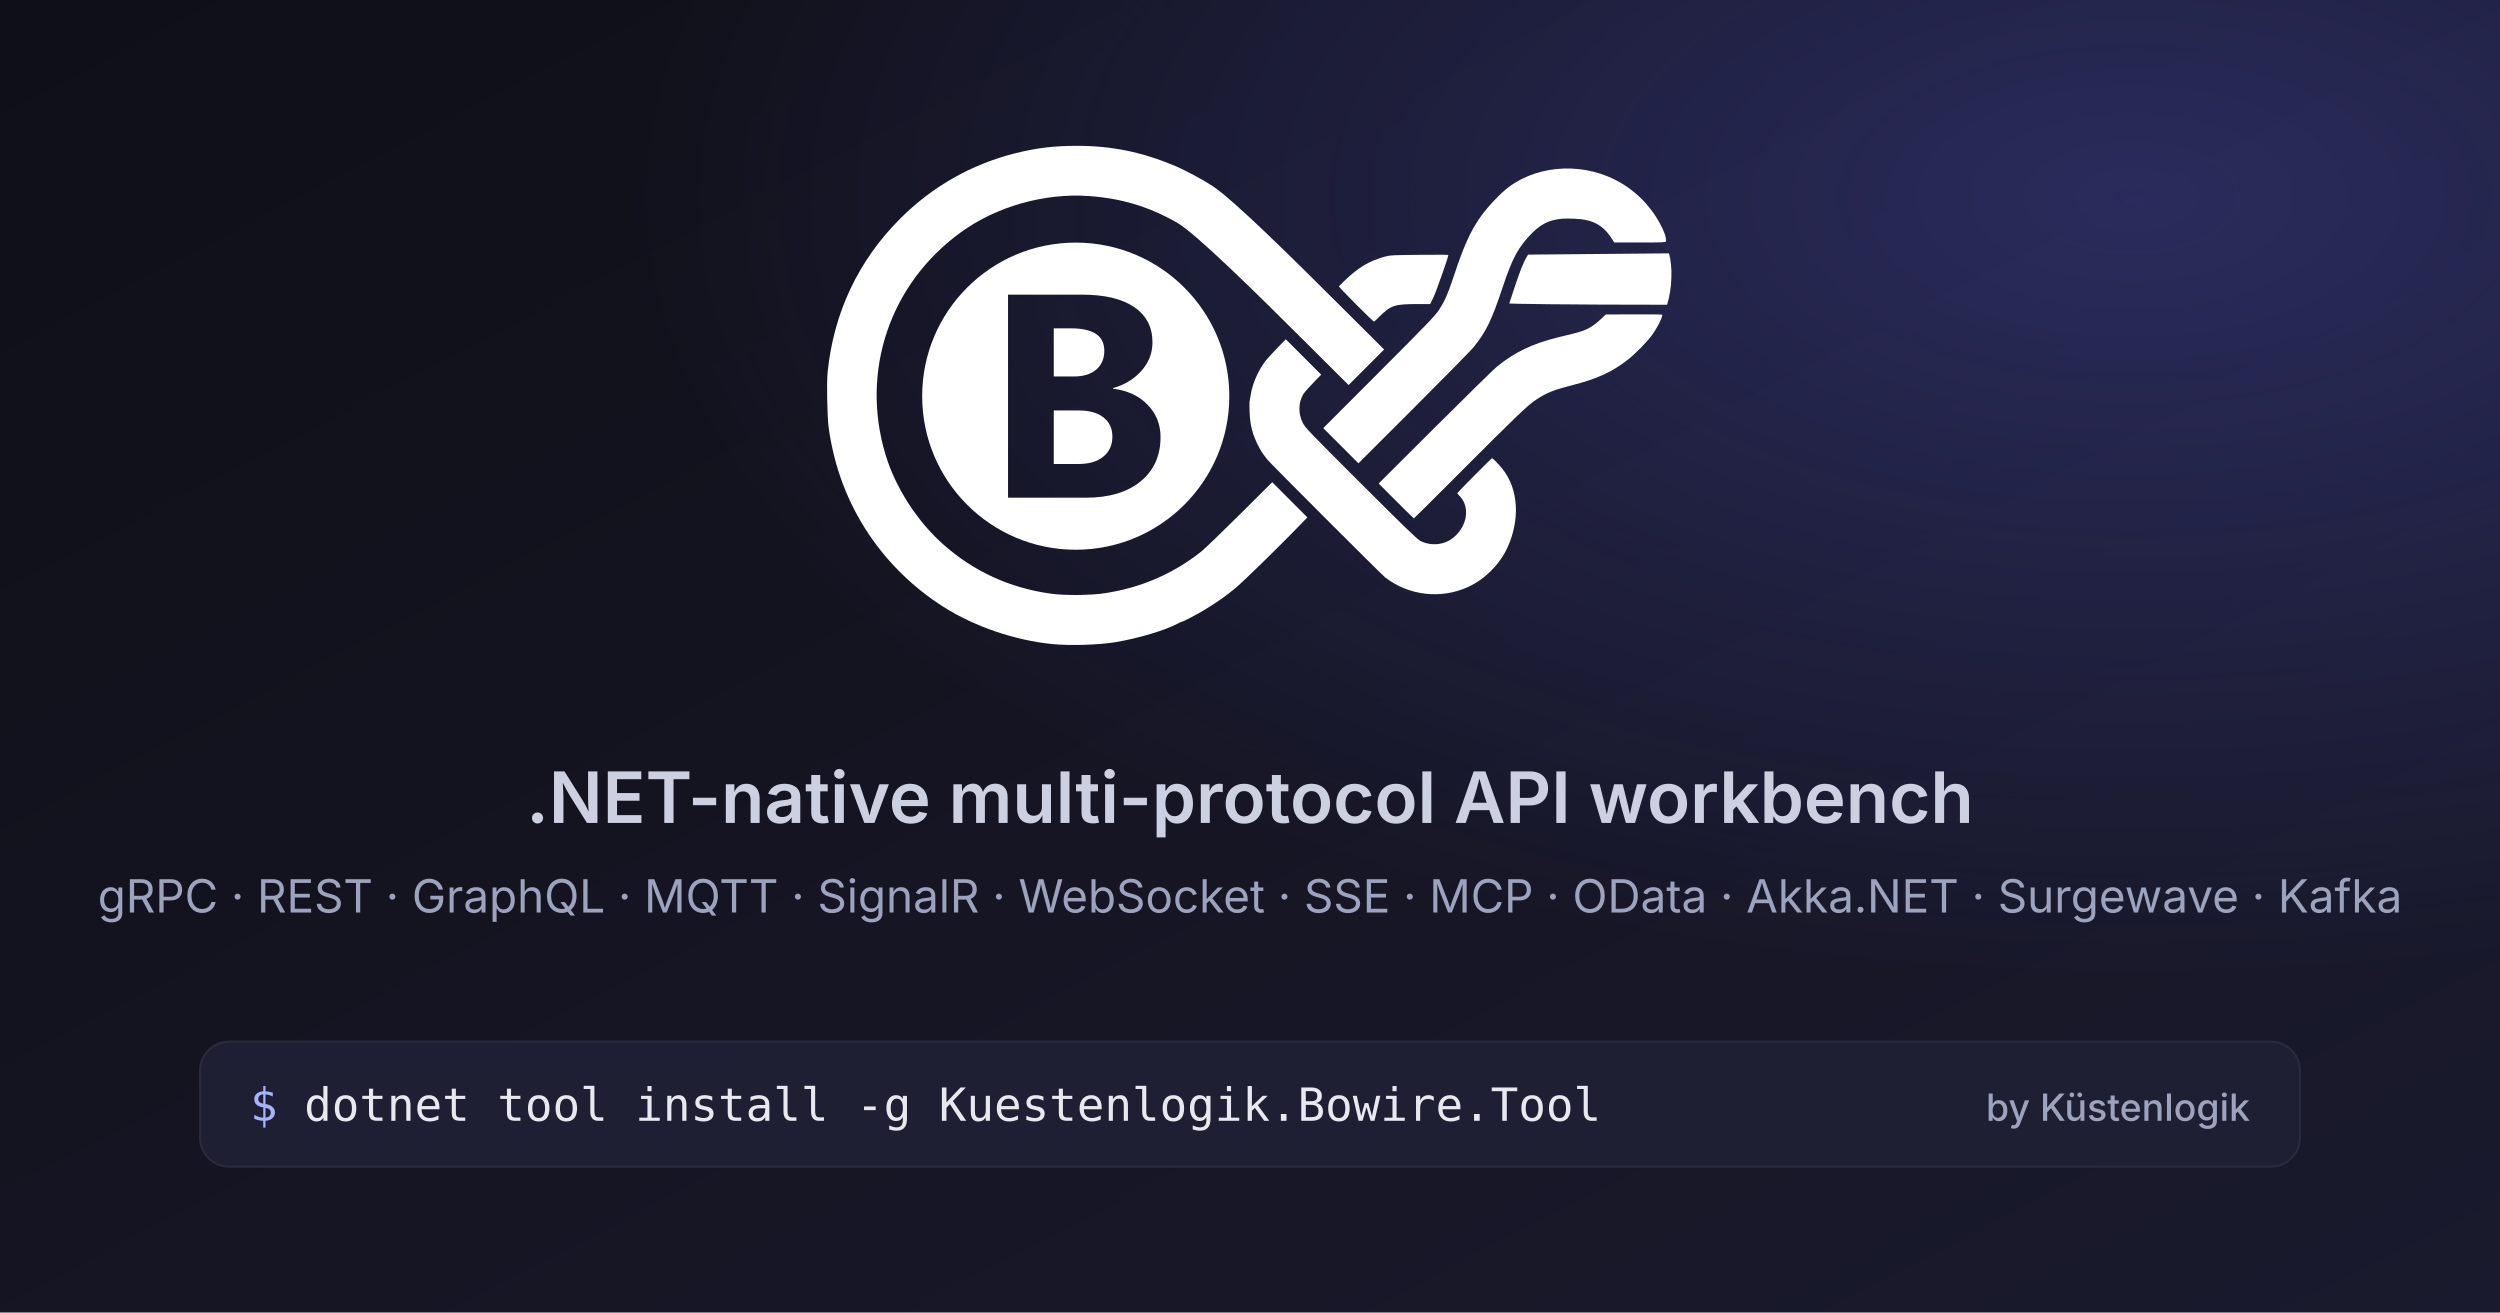
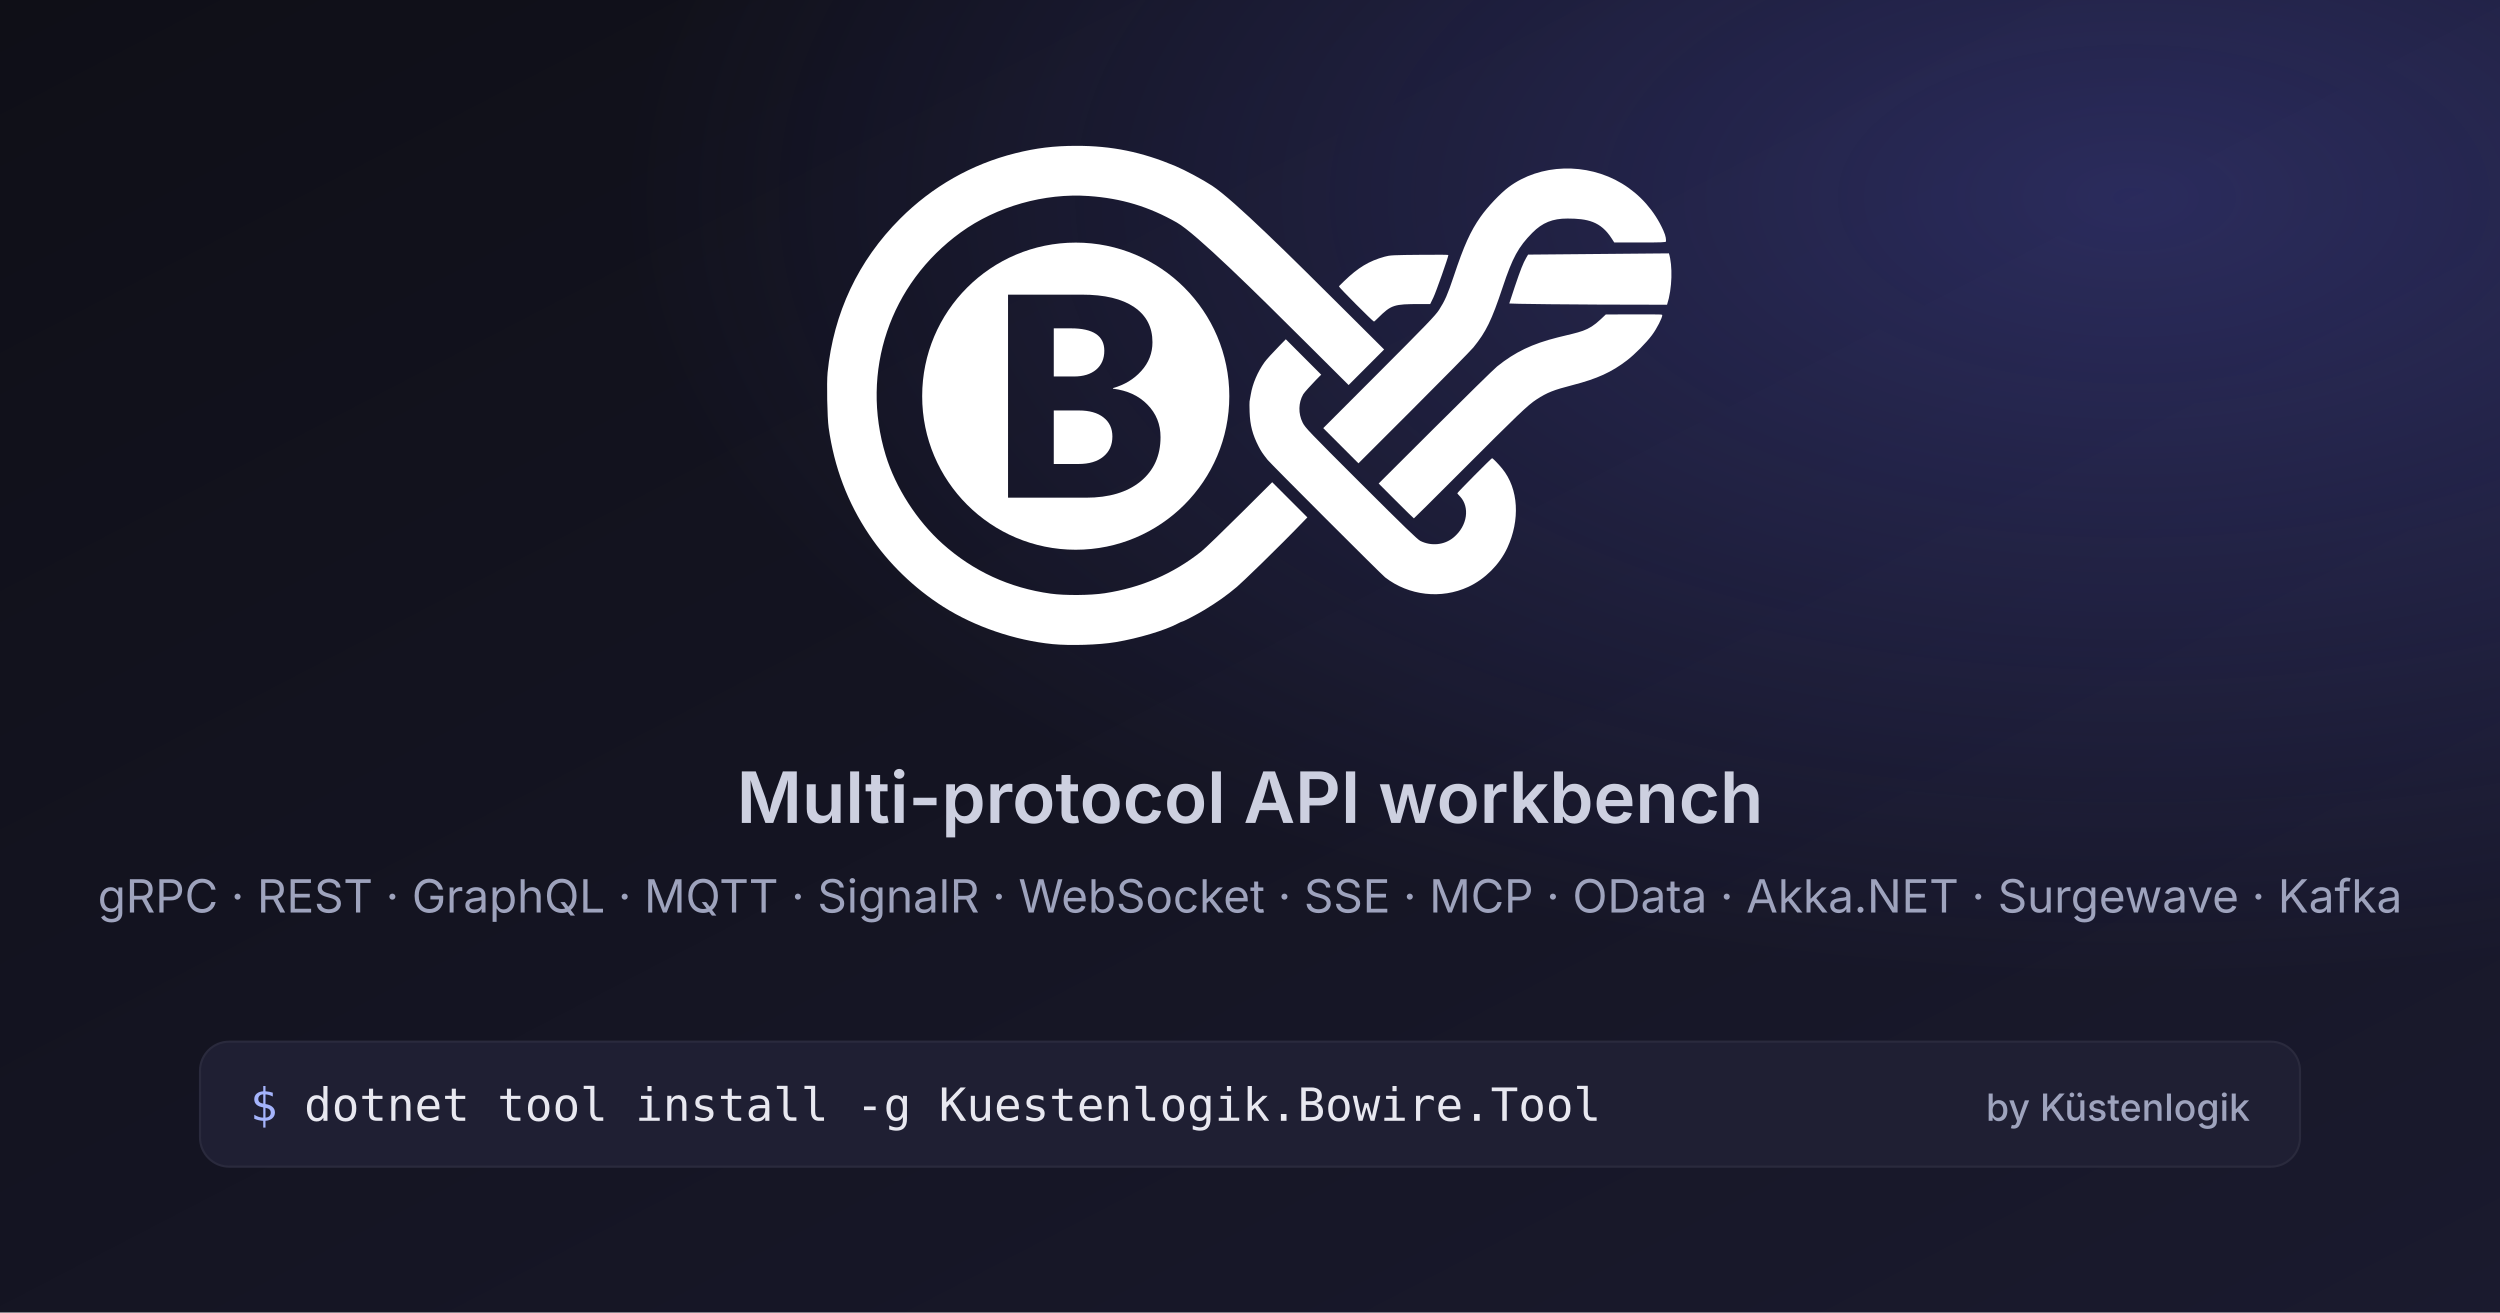
<svg xmlns="http://www.w3.org/2000/svg" width="1200" height="630" viewBox="0 0 1200 630">
  <defs>
    <linearGradient id="bg" x1="0" y1="0" x2="1" y2="1">
      <stop offset="0" stop-color="#0f0f17" />
      <stop offset="1" stop-color="#1a1a2e" />
    </linearGradient>
    <radialGradient id="glow" cx="0.85" cy="0.15" r="0.6">
      <stop offset="0" stop-color="#6366f1" stop-opacity="0.28" />
      <stop offset="1" stop-color="#6366f1" stop-opacity="0" />
    </radialGradient>
  </defs>
  <rect width="1200" height="630" fill="url(#bg)" />
  <rect width="1200" height="630" fill="url(#glow)" />
  <g transform="translate(397, 70) scale(1.55)" fill="#ffffff">
    <g transform="translate(-17.75999,-27.71292)">
      <g transform="translate(34.74326,-42.02819)">
        <path d="m -16.83,139.959 c 1.846,-18.466 9.494,-34.683 22.482,-47.671 9.939,-9.94 22.107,-16.854 35.625,-20.244 6.476,-1.624 11.945,-2.291 18.888,-2.302 10.978,-0.018 20.309,1.884 30.732,6.266 2.941,1.237 8.552,4.245 11.365,6.094 6.771,4.45 24.728,22.28 41.455,38.948 l 11.803,11.756 -5.5,5.507 -5.5,5.507 -12.797,-12.749 C 115.874,115.28 97.229,96.86 91.344,93.506 82.647,88.551 74.183,86.001 64.055,85.286 50.325,84.317 35.497,88.52 24.446,96.514 2.418,112.446 -6.743,139.621 1.169,165.561 c 3.051,10.003 9.653,20.286 17.594,27.402 9.488,8.503 20.732,13.688 33.516,15.456 4.388,0.607 12.292,0.547 16.7,-0.126 11.302,-1.726 21.221,-6.009 29.921,-12.92 1.084,-0.861 6.827,-6.401 12.761,-12.31 l 9.202,-9.157 5.443,5.447 5.443,5.447 -0.264,0.276 c -9.331,9.74 -20.247,20.152 -21.567,21.256 -3.273,2.739 -6.01,4.678 -10.102,7.16 -2.218,1.345 -6.51,3.588 -6.866,3.588 -0.11,0 -0.704,0.269 -1.321,0.597 -3.992,2.125 -12.162,4.567 -19.285,5.765 -5.081,0.854 -14.104,1.134 -19.492,0.603 -11.629,-1.145 -24.114,-5.401 -33.749,-11.505 -9.131,-5.785 -17.106,-13.519 -23.051,-22.357 -6.683,-9.934 -10.837,-20.917 -12.55,-33.177 -0.439,-3.144 -0.647,-13.878 -0.33,-17.048 z m 130.679,8.93 c 0.046,-0.191 0.212,-1.131 0.367,-2.087 0.545,-3.361 2.1,-7.02 4.282,-10.076 0.552,-0.773 2.613,-3.04 4.581,-5.039 l 1.991,-2.047 5.489,5.492 5.489,5.492 c 0,0 -0.47,0.386 -1.671,1.657 -1.201,1.271 -3.553,3.764 -3.916,4.404 -1.503,2.652 -1.57,5.957 -0.179,8.757 0.787,1.583 1.837,2.68 18.068,18.879 13.362,13.336 17.493,17.328 18.393,17.774 3.388,1.682 7.436,1.27 10.236,-1.041 4.505,-3.719 4.996,-9.507 2.149,-12.618 -0.488,-0.533 -0.94,-1.006 -0.94,-1.114 0,-0.217 10.533,-10.842 10.748,-10.842 0.245,0 1.93,1.727 3.125,3.185 5.181,6.321 5.562,16.014 1.617,24.552 -2.396,5.185 -6.923,9.712 -12.108,12.108 -8.384,3.874 -18.408,2.729 -25.729,-2.937 -1.11,-0.859 -35.461,-35.208 -36.41,-36.407 -1.52,-1.922 -2.028,-2.677 -2.759,-4.098 -1.907,-3.713 -2.674,-6.643 -2.811,-10.746 -0.053,-1.595 -0.059,-3.056 -0.013,-3.247 z m 39.305,-8.234 c 15.532,-15.554 18.252,-18.375 19.375,-20.114 1.794,-2.775 2.698,-4.843 4.543,-10.387 3.167,-9.515 5.157,-13.935 8.283,-18.396 2.163,-3.086 6.166,-7.32 8.737,-9.24 9.703,-7.246 24.151,-7.704 35.066,-1.111 5.643,3.409 10.127,8.493 12.836,14.556 0.882,1.975 0.811,2.767 0.811,3.394 0,0.262 -1.389,0.317 -8.009,0.317 h -8.009 l -0.775,-1.212 c -3.443,-5.382 -7.561,-6.186 -13.693,-6.205 -4.611,-0.015 -7.802,1.278 -10.906,4.417 -4.335,4.384 -6.129,7.677 -9.177,16.843 -3.422,10.289 -5.141,13.822 -9.087,18.671 -0.779,0.957 -9.459,9.776 -19.291,19.599 l -16.288,16.271 -5.449,-5.45 -5.449,-5.45 z m -10.048,-28.993 c 4.378,-4.232 7.703,-6.241 12.579,-7.597 1.665,-0.463 2.428,-0.501 11.812,-0.581 5.517,-0.047 7.915,-0.014 7.915,0.074 0,0.622 -3.842,11.52 -4.636,13.149 l -0.989,2.03 h -3.158 c -8.129,0 -8.893,0.253 -12.989,4.298 -1.481,1.463 -1.207,1.073 -1.332,1.073 -0.302,0 -10.772,-10.513 -10.751,-10.796 0.009,-0.122 -0.167,0.009 1.548,-1.649 z m 27.403,46.018 c 10.047,-10.022 19.051,-18.851 20.007,-19.62 5.573,-4.479 10.843,-7.003 18.787,-8.998 7.107,-1.784 9.261,-1.809 13.294,-5.613 l 1.579,-1.49 7.284,-0.012 c 10.792,-0.018 10.184,-0.036 10.184,0.296 0,0.747 -1.619,4.028 -3.179,6.118 -1.784,2.391 -5.308,5.952 -7.724,7.807 -4.777,3.667 -9.255,5.707 -16.799,7.651 -6.021,1.552 -7.893,2.297 -11.253,4.477 -2.662,1.727 -5.707,4.638 -23.533,22.491 -8.736,8.749 -14.351,14.32 -14.418,14.32 -0.068,0 -2.55,-2.428 -5.516,-5.397 L 153.829,174.315 Z m 25.465,-44.278 c 1.781,-5.28 2.612,-7.384 3.549,-8.988 l 0.576,-0.986 43.615,-0.389 c 1.173,3.735 1.064,10.882 -0.579,15.913 -31.509,0 -48.871,-0.293 -48.861,-0.389 0.01,-0.096 0.774,-2.418 1.7,-5.161 z" />
        <path d="m 53.217,151.693 v 16.574 h 7.673 c 3.274,0 5.832,-0.76 7.673,-2.28 1.871,-1.52 2.806,-3.596 2.806,-6.226 0,-2.514 -0.921,-4.487 -2.762,-5.919 -1.812,-1.432 -4.356,-2.149 -7.63,-2.149 z" />
        <path d="m 53.217,126.262 v 14.908 h 6.226 c 2.923,0 5.218,-0.702 6.884,-2.105 1.695,-1.432 2.543,-3.391 2.543,-5.876 0,-4.619 -3.45,-6.928 -10.348,-6.928 z" />
        <path d="m 60.02,99.708 c -26.265,-1.7e-4 -47.557,21.292 -47.557,47.557 -1.66e-4,26.265 21.292,47.557 47.557,47.557 26.265,-1.2e-4 47.557,-21.292 47.557,-47.557 -1.2e-4,-26.265 -21.292,-47.557 -47.557,-47.557 z m -20.966,16.118 h 22.889 c 7.016,0 12.409,1.286 16.179,3.859 3.771,2.572 5.657,6.197 5.657,10.874 0,3.391 -1.155,6.358 -3.464,8.901 -2.28,2.543 -5.203,4.312 -8.769,5.306 v 0.175 c 4.472,0.555 8.038,2.207 10.699,4.955 2.689,2.748 4.034,6.095 4.034,10.041 0,5.759 -2.061,10.333 -6.183,13.724 -4.122,3.362 -9.749,5.043 -16.881,5.043 h -24.16 z" />
      </g>
    </g>
  </g>
-   <text x="600" y="395" fill="#cdd0e0" font-family="Inter, system-ui, sans-serif" font-size="34" font-weight="600" text-anchor="middle">.NET-native multi-protocol API workbench</text>
+   <text x="600" y="395" fill="#cdd0e0" font-family="Inter, system-ui, sans-serif" font-size="34" font-weight="600" text-anchor="middle">Multi-protocol API workbench</text>
  <text x="600" y="438" fill="#9ea3bd" font-family="Inter, system-ui, sans-serif" font-size="22" font-weight="400" text-anchor="middle">gRPC · REST · GraphQL · MQTT · SignalR · WebSocket · SSE · MCP · OData · Akka.NET · Surgewave · Kafka</text>
  <rect x="96" y="500" width="1008" height="60" rx="14" fill="#1f1f33" stroke="#2a2a3d" stroke-width="1" />
  <text x="120" y="538" fill="#a5b4fc" font-family="JetBrains Mono, ui-monospace, Consolas, monospace" font-size="22">$</text>
  <text x="146" y="538" fill="#e8e8f0" font-family="JetBrains Mono, ui-monospace, Consolas, monospace" font-size="22">dotnet tool install -g Kuestenlogik.Bowire.Tool</text>
  <text x="1080" y="538" fill="#9ea3bd" font-family="Inter, system-ui, sans-serif" font-size="18" font-weight="500" text-anchor="end">by Küstenlogik</text>
</svg>
